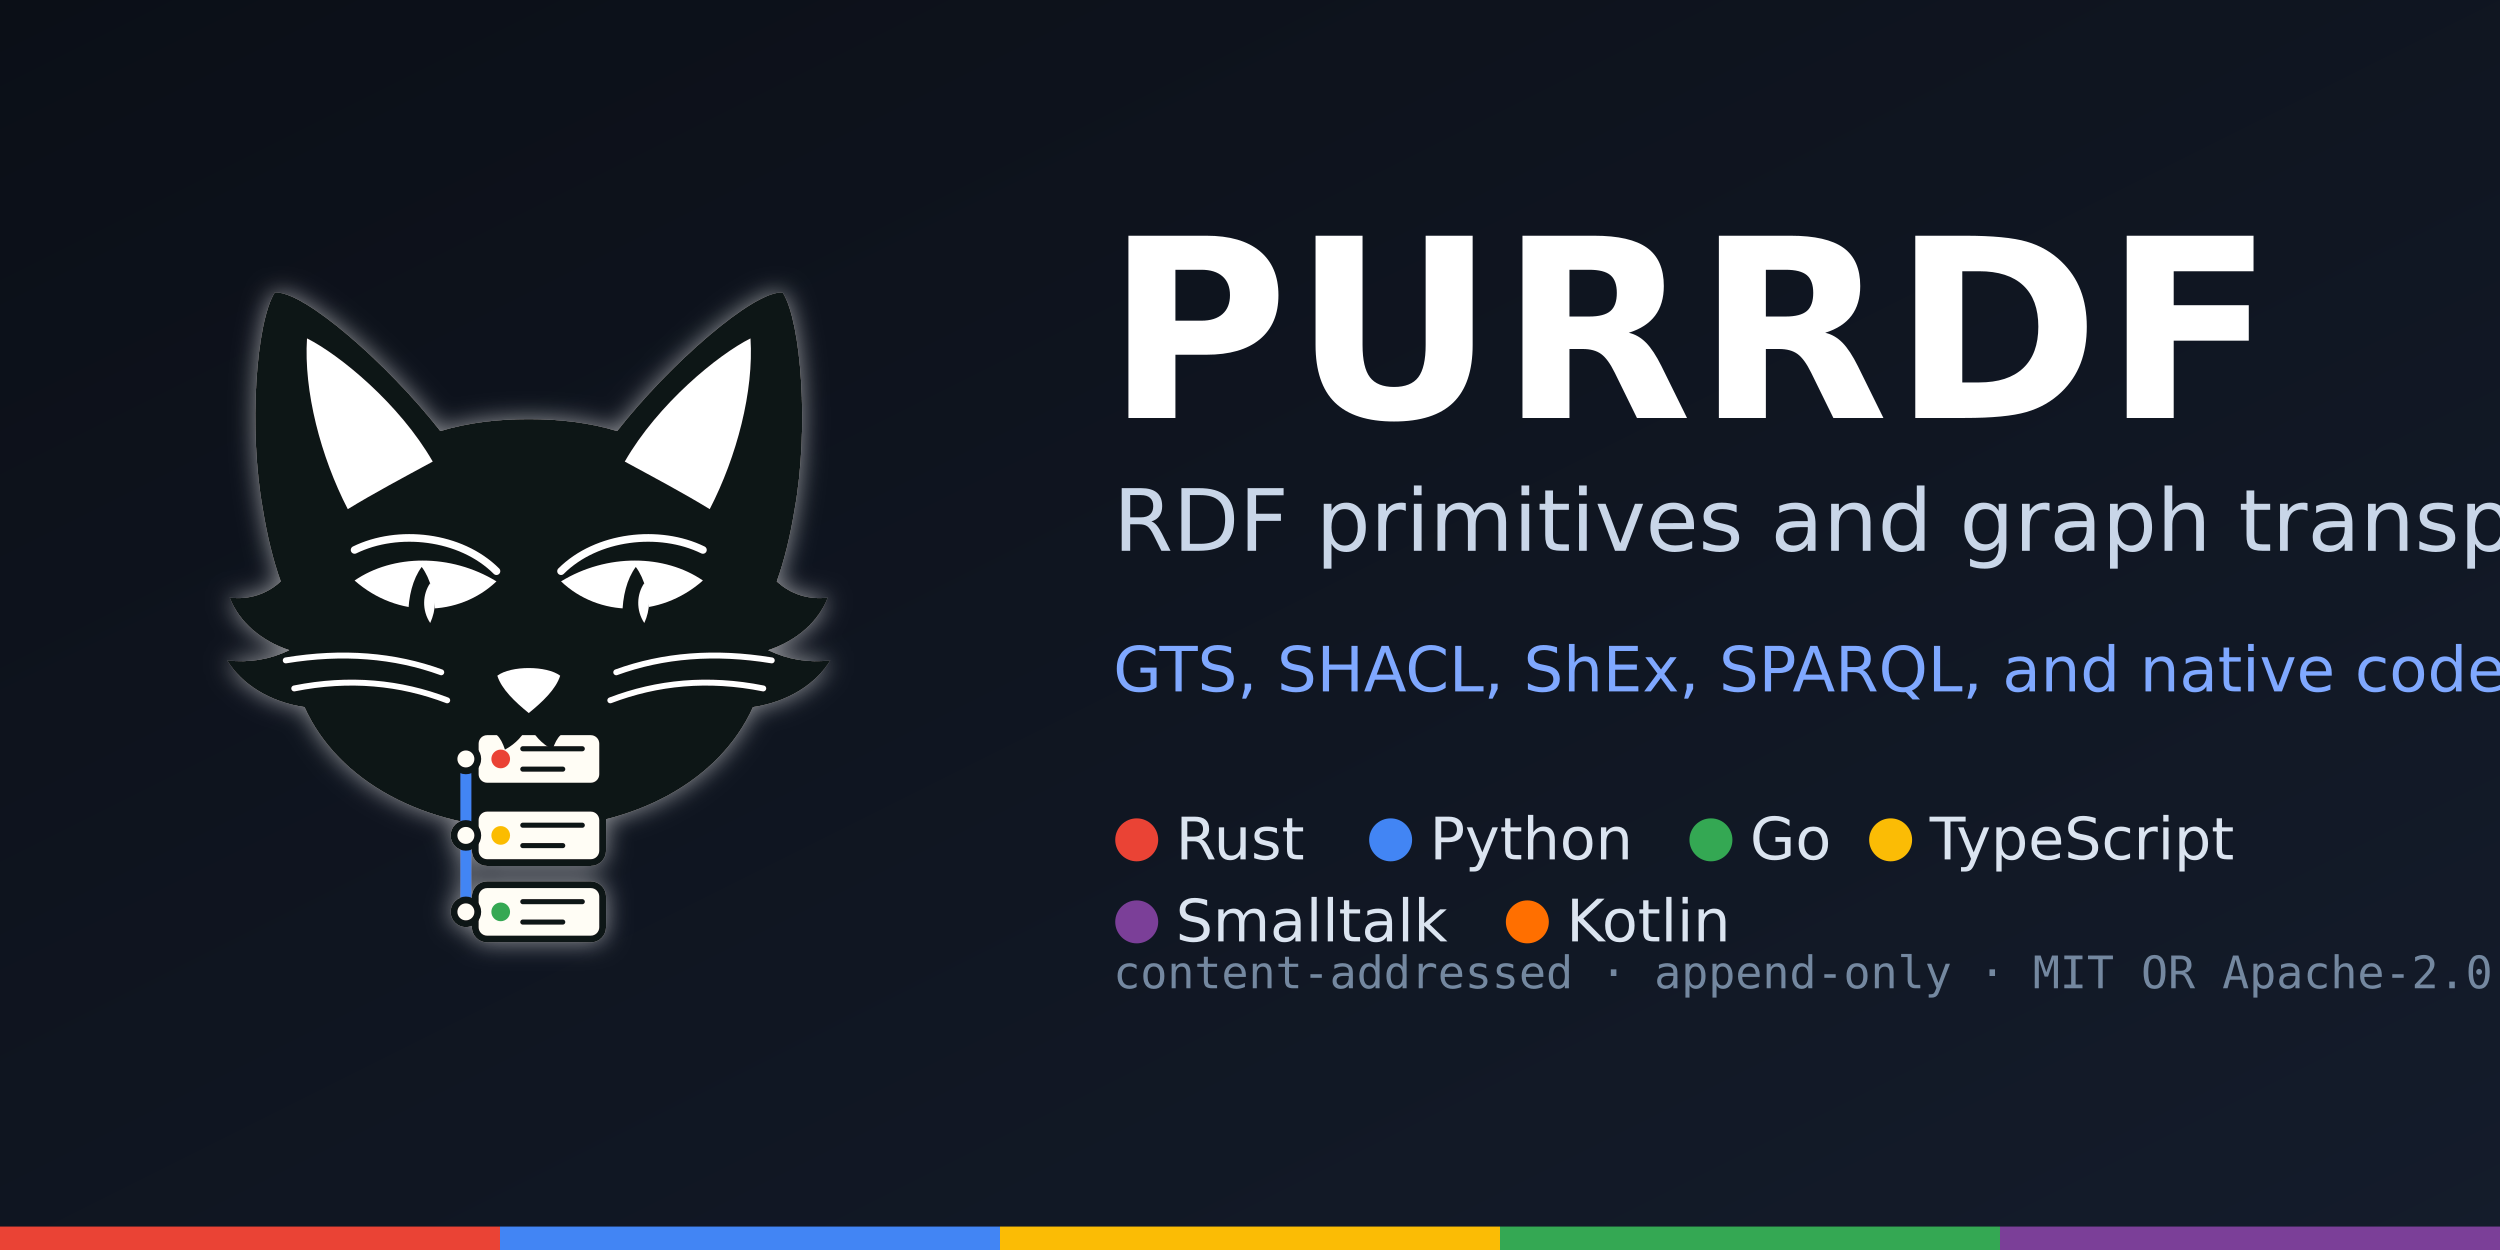
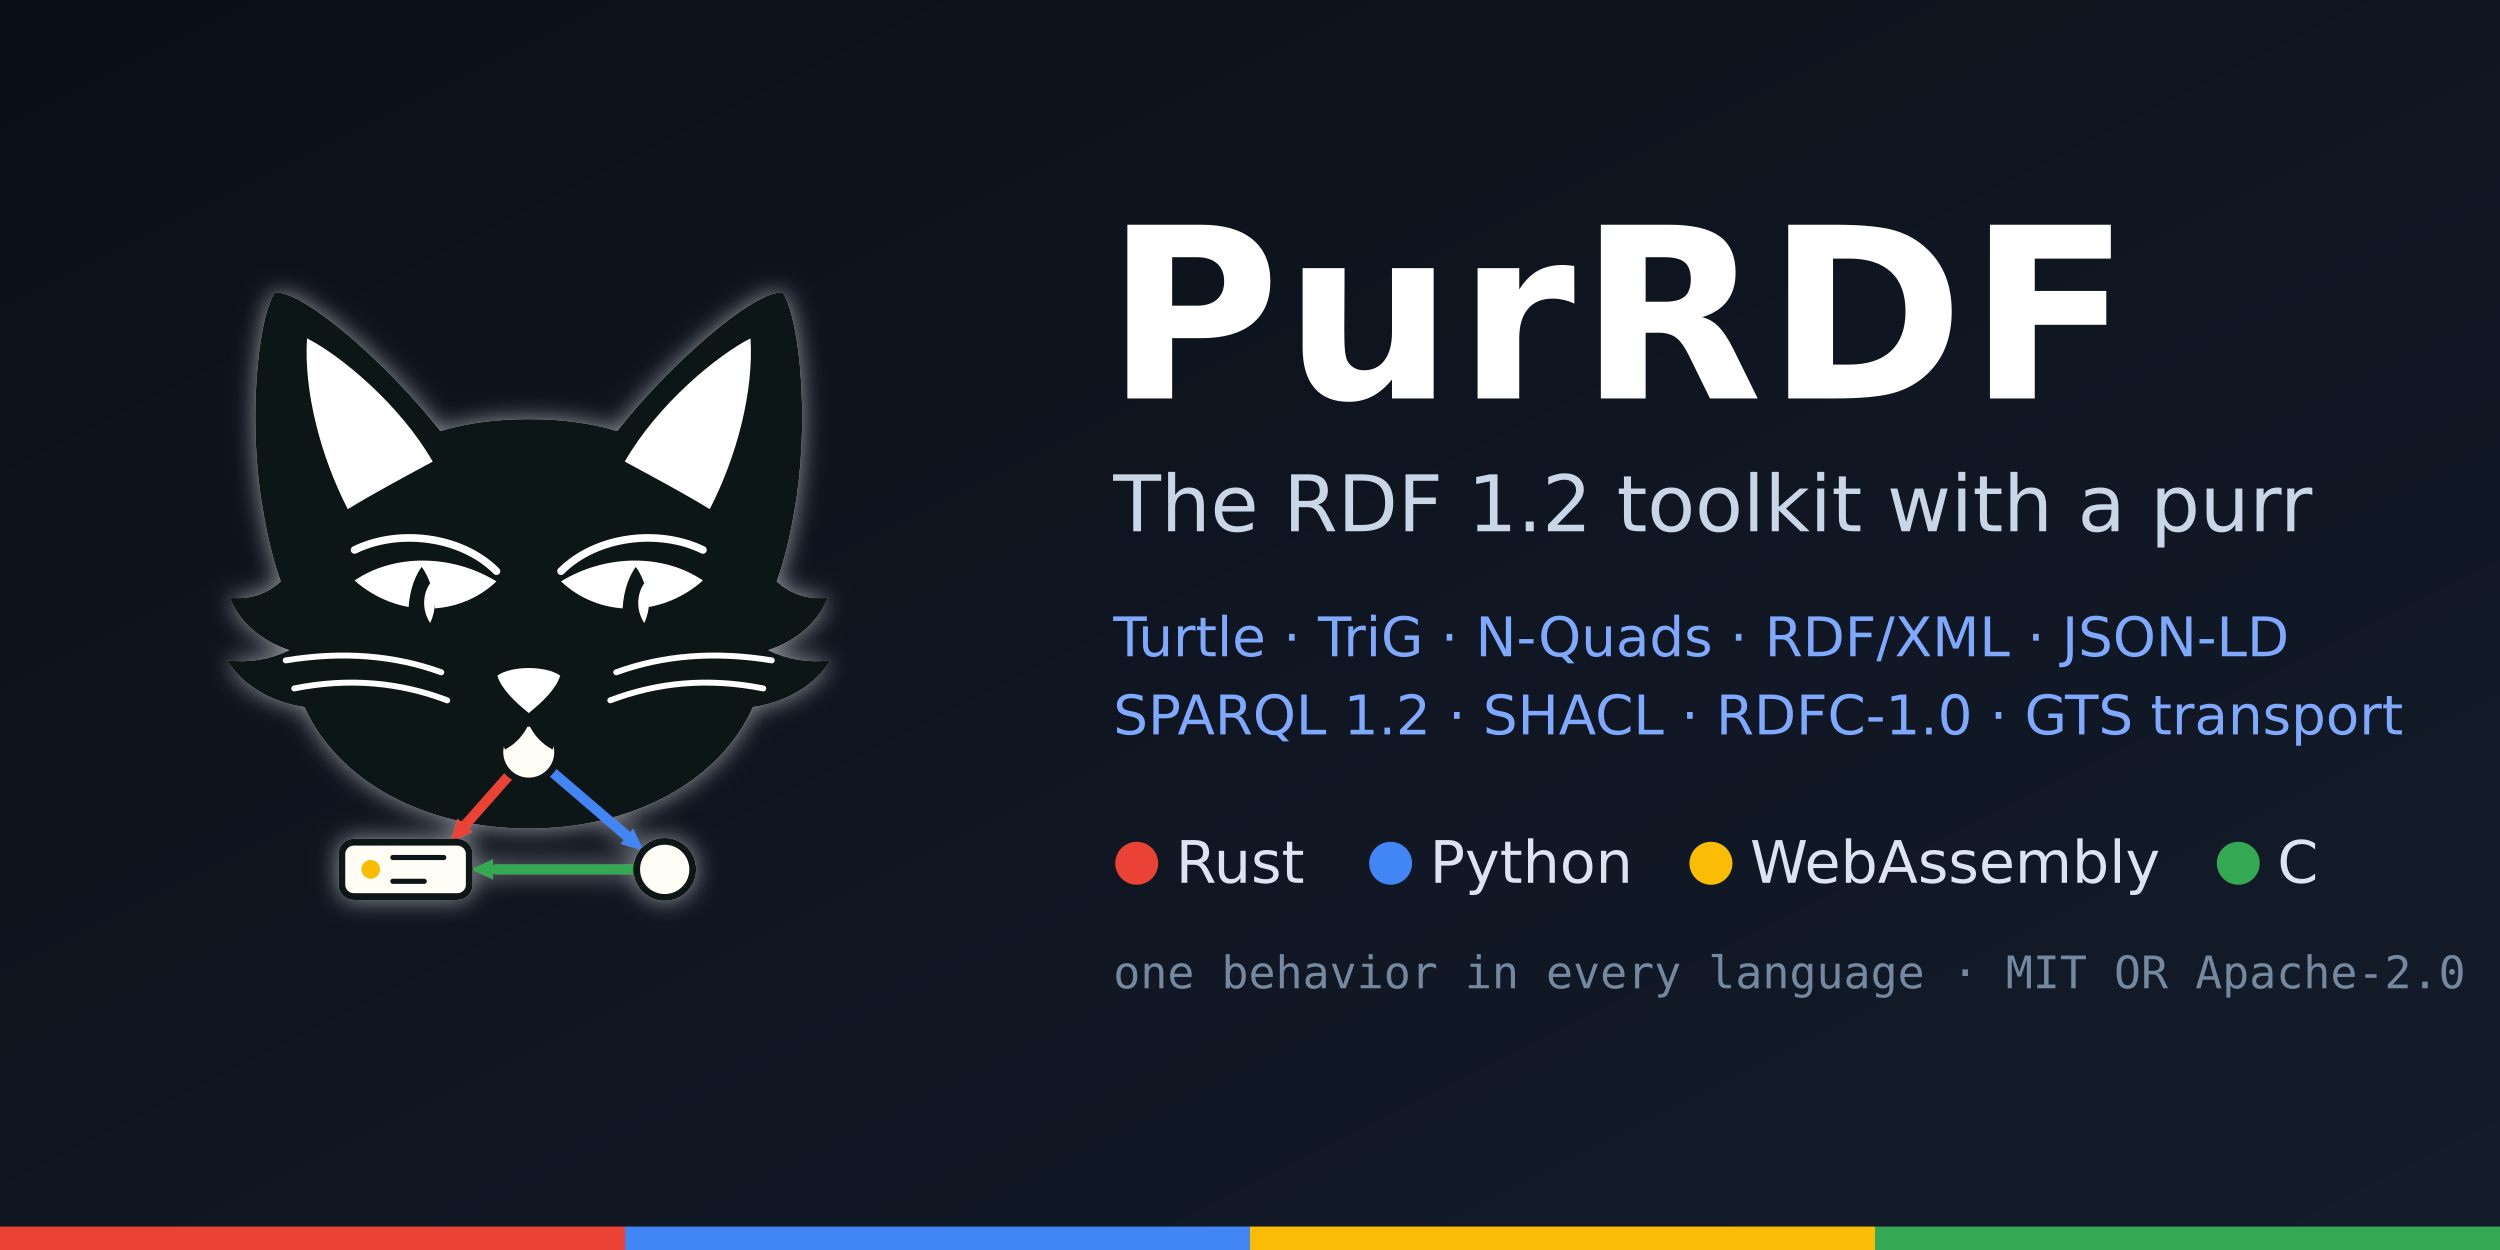
<svg xmlns="http://www.w3.org/2000/svg" viewBox="0 0 1280 640" role="img" aria-labelledby="t d">
  <defs>
    <linearGradient id="bg" x1="0" y1="0" x2="1" y2="1">
      <stop offset="0" stop-color="#0b0f17" />
      <stop offset="1" stop-color="#141c2b" />
    </linearGradient>
    <filter id="glow" x="-15%" y="-15%" width="130%" height="130%" color-interpolation-filters="sRGB">
      <feDropShadow dx="0" dy="0" stdDeviation="14" flood-color="#ffffff" flood-opacity="0.55" />
    </filter>
    <style>
      .cat { fill: #111214; }
      .feature { fill: #ffffff; }
      .feature-stroke { fill: none; stroke: #ffffff; stroke-linecap: round; stroke-linejoin: round; }
      .frame { fill: #fffdf5; stroke: #111214; stroke-width: 8; }
      .node { fill: #fffdf5; stroke: #111214; stroke-width: 8; }
      .edge { fill: none; stroke-linecap: round; }
      .content-line { fill: none; stroke: #111214; stroke-width: 6; stroke-linecap: round; }
      .title { font-family: "DejaVu Sans", "Helvetica Neue", Arial, sans-serif; font-weight: 700; }
      .body { font-family: "DejaVu Sans", "Helvetica Neue", Arial, sans-serif; font-weight: 400; }
      .mono { font-family: "DejaVu Sans Mono", "SFMono-Regular", Consolas, monospace; }
    </style>
  </defs>
  <rect width="1280" height="640" fill="url(#bg)" />
  <g transform="translate(48,98) scale(0.435)" filter="url(#glow)">
    <g class="cat-head-core">
      <path class="cat" d="M512 268 C548 268 583 272 616 282 C677 204 777 116 811 119 C833 154 842 280 825 374 C820 405 813 434 804 459 C820 474 842 481 864 478 C853 507 827 529 794 540 C817 551 841 555 867 552 C850 580 817 601 776 607 C737 694 635 750 512 750 C389 750 287 694 248 607 C207 601 174 580 157 552 C183 555 207 551 230 540 C197 529 171 507 160 478 C182 481 204 474 220 459 C211 434 204 405 199 374 C182 280 191 154 213 119 C247 116 347 204 408 282 C441 272 476 268 512 268 Z" />
      <path class="feature" d="M251 173 C289 192 360 250 399 318 C364 337 330 355 299 374 C267 312 247 235 251 173 Z" />
      <path class="feature" d="M773 173 C735 192 664 250 625 318 C660 337 694 355 725 374 C757 312 777 235 773 173 Z" />
      <path class="feature" d="M307 458 C352 427 420 426 474 459 C430 501 358 503 307 458 Z" />
      <path class="feature" d="M550 459 C604 426 672 427 717 458 C666 503 594 501 550 459 Z" />
      <path class="cat" d="M386 442 C407 470 407 527 386 555 C365 527 365 470 386 442 Z" />
      <path class="cat" d="M638 442 C659 470 659 527 638 555 C617 527 617 470 638 442 Z" />
      <path class="feature" d="M396 461 C404 474 403 493 396 508 C386 493 387 474 396 461 Z" />
      <path class="feature" d="M648 461 C656 474 655 493 648 508 C638 493 639 474 648 461 Z" />
      <path class="feature-stroke" stroke-width="9" d="M307 422 C358 397 432 405 474 447" />
      <path class="feature-stroke" stroke-width="9" d="M717 422 C666 397 592 405 550 447" />
      <path class="feature" d="M475 570 C491 558 533 558 549 570 C544 586 528 601 512 614 C496 601 480 586 475 570 Z" />
      <g stroke-width="7">
        <path class="feature-stroke" d="M226 552 C293 541 354 546 409 566" />
        <path class="feature-stroke" d="M236 585 C301 572 361 578 416 599" />
        <path class="feature-stroke" d="M798 552 C731 541 670 546 615 566" />
        <path class="feature-stroke" d="M788 585 C723 572 663 578 608 599" />
      </g>
    </g>
-     <g class="service-chain">
-       <path class="edge" stroke="#4285f4" stroke-width="13" d="M438 668 L438 848" />
-       <rect class="frame" x="449" y="636" width="150" height="64" rx="14" />
-       <rect class="frame" x="449" y="726" width="150" height="64" rx="14" />
-       <rect class="frame" x="449" y="816" width="150" height="64" rx="14" />
-       <circle class="node" cx="438" cy="668" r="14" />
-       <circle class="node" cx="438" cy="758" r="14" />
-       <circle class="node" cx="438" cy="848" r="14" />
-       <circle cx="479" cy="668" r="11" fill="#ea4335" />
-       <circle cx="479" cy="758" r="11" fill="#fbbc05" />
-       <circle cx="479" cy="848" r="11" fill="#34a853" />
+     <g class="service-triple">
+       <path class="edge" stroke="#4285f4" stroke-width="12" d="M538 682 L629 760" />
+       <polygon fill="#4285f4" points="647,776 635,750 620,768" />
+       <path class="edge" stroke="#ea4335" stroke-width="12" d="M490 686 L437 746" />
+       <polygon fill="#ea4335" points="420,766 428,738 446,754" />
+       <path class="edge" stroke="#34a853" stroke-width="12" d="M639 798 L474 798" />
+       <polygon fill="#34a853" points="444,798 470,786 470,810" />
+       <circle class="node" cx="512" cy="660" r="34" />
+       <circle class="node" cx="672" cy="798" r="33" />
+       <rect class="frame" x="292" y="766" width="150" height="64" rx="14" />
+       <circle cx="326" cy="798" r="11" fill="#fbbc05" />
      <g class="content-line">
-         <path d="M505 656 L575 656" />
-         <path d="M505 680 L552 680" />
-         <path d="M505 746 L575 746" />
-         <path d="M505 770 L552 770" />
-         <path d="M505 836 L575 836" />
-         <path d="M505 860 L552 860" />
+         <path d="M352 784 L412 784" />
+         <path d="M352 812 L389 812" />
      </g>
    </g>
    <g class="cat">
      <path d="M459 604 C474 621 492 629 512 629 C532 629 550 621 565 604 L565 637 C552 633 545 642 540 657 C527 650 518 640 512 627 C506 640 497 650 484 657 C479 642 472 633 459 637 Z" />
      <path d="M446 615 L471 615 L459 638 Z" />
      <path d="M553 615 L578 615 L565 638 Z" />
    </g>
  </g>
-   <text class="title" x="566" y="214" font-size="128" fill="#ffffff" letter-spacing="2">PURRDF</text>
-   <text class="body" x="570" y="282" font-size="44" fill="#c9d6e8">RDF primitives and graph transport</text>
-   <text class="body" x="570" y="354" font-size="32" fill="#7fa8ff">GTS, SHACL, ShEx, SPARQL, and native codecs.</text>
+   <text class="title" x="566" y="204" font-size="122" fill="#ffffff" letter-spacing="2">PurRDF</text>
+   <text class="body" x="570" y="272" font-size="40" fill="#c9d6e8">The RDF 1.2 toolkit with a purr</text>
+   <text class="body" x="570" y="336" font-size="28" fill="#7fa8ff">Turtle · TriG · N-Quads · RDF/XML · JSON-LD</text>
+   <text class="body" x="570" y="376" font-size="28" fill="#7fa8ff">SPARQL 1.2 · SHACL · RDFC-1.0 · GTS transport</text>
  <g class="body" font-size="30" fill="#dbe4f0">
-     <circle cx="582" cy="430" r="11" fill="#ea4335" />
-     <text x="602" y="440">Rust</text>
-     <circle cx="712" cy="430" r="11" fill="#4285f4" />
-     <text x="732" y="440">Python</text>
-     <circle cx="876" cy="430" r="11" fill="#34a853" />
-     <text x="896" y="440">Go</text>
-     <circle cx="968" cy="430" r="11" fill="#fbbc05" />
-     <text x="988" y="440">TypeScript</text>
-     <circle cx="582" cy="472" r="11" fill="#7b3f98" />
-     <text x="602" y="482">Smalltalk</text>
-     <circle cx="782" cy="472" r="11" fill="#ff6f00" />
-     <text x="802" y="482">Kotlin</text>
+     <circle cx="582" cy="442" r="11" fill="#ea4335" />
+     <text x="602" y="452">Rust</text>
+     <circle cx="712" cy="442" r="11" fill="#4285f4" />
+     <text x="732" y="452">Python</text>
+     <circle cx="876" cy="442" r="11" fill="#fbbc05" />
+     <text x="896" y="452">WebAssembly</text>
+     <circle cx="1146" cy="442" r="11" fill="#34a853" />
+     <text x="1166" y="452">C</text>
  </g>
-   <text class="mono" x="570" y="506" font-size="23" fill="#7488a0">content-addressed · append-only · MIT OR Apache-2.0</text>
+   <text class="mono" x="570" y="506" font-size="23" fill="#7488a0">one behavior in every language · MIT OR Apache-2.0</text>
  <g>
-     <rect x="0" y="628" width="256" height="12" fill="#ea4335" />
-     <rect x="256" y="628" width="256" height="12" fill="#4285f4" />
-     <rect x="512" y="628" width="256" height="12" fill="#fbbc05" />
-     <rect x="768" y="628" width="256" height="12" fill="#34a853" />
-     <rect x="1024" y="628" width="256" height="12" fill="#7b3f98" />
+     <rect x="0" y="628" width="320" height="12" fill="#ea4335" />
+     <rect x="320" y="628" width="320" height="12" fill="#4285f4" />
+     <rect x="640" y="628" width="320" height="12" fill="#fbbc05" />
+     <rect x="960" y="628" width="320" height="12" fill="#34a853" />
  </g>
</svg>
